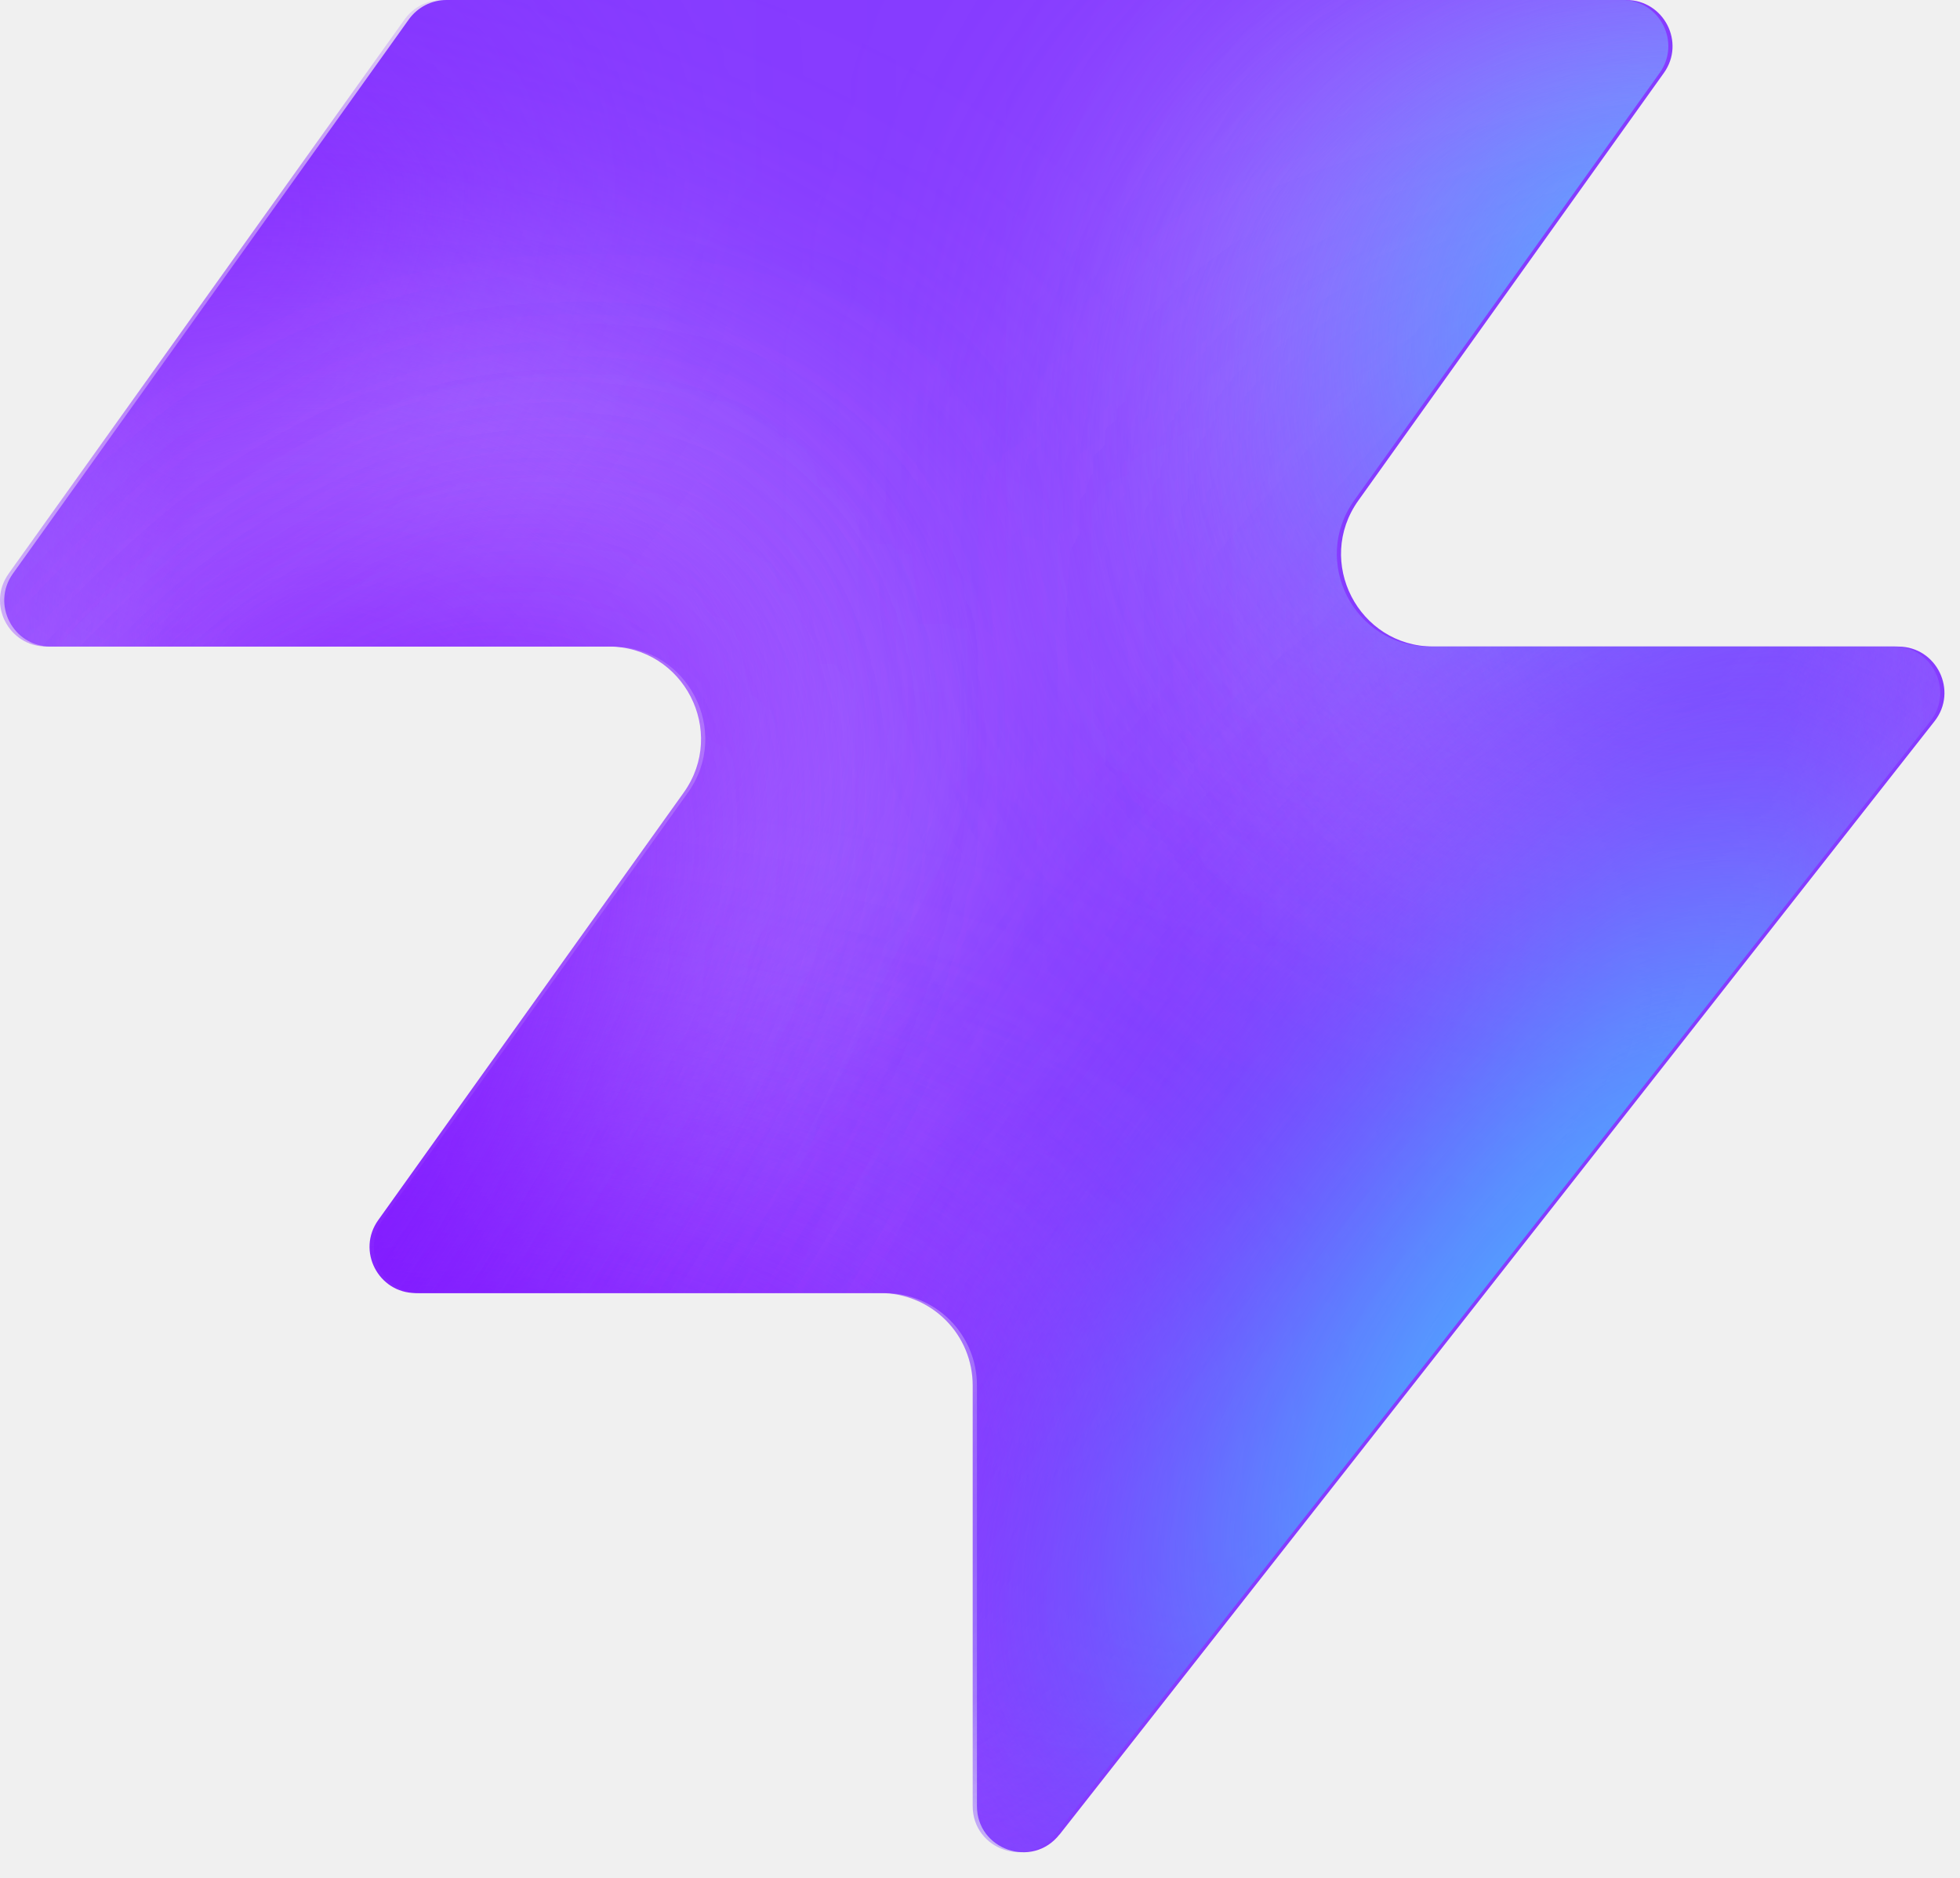
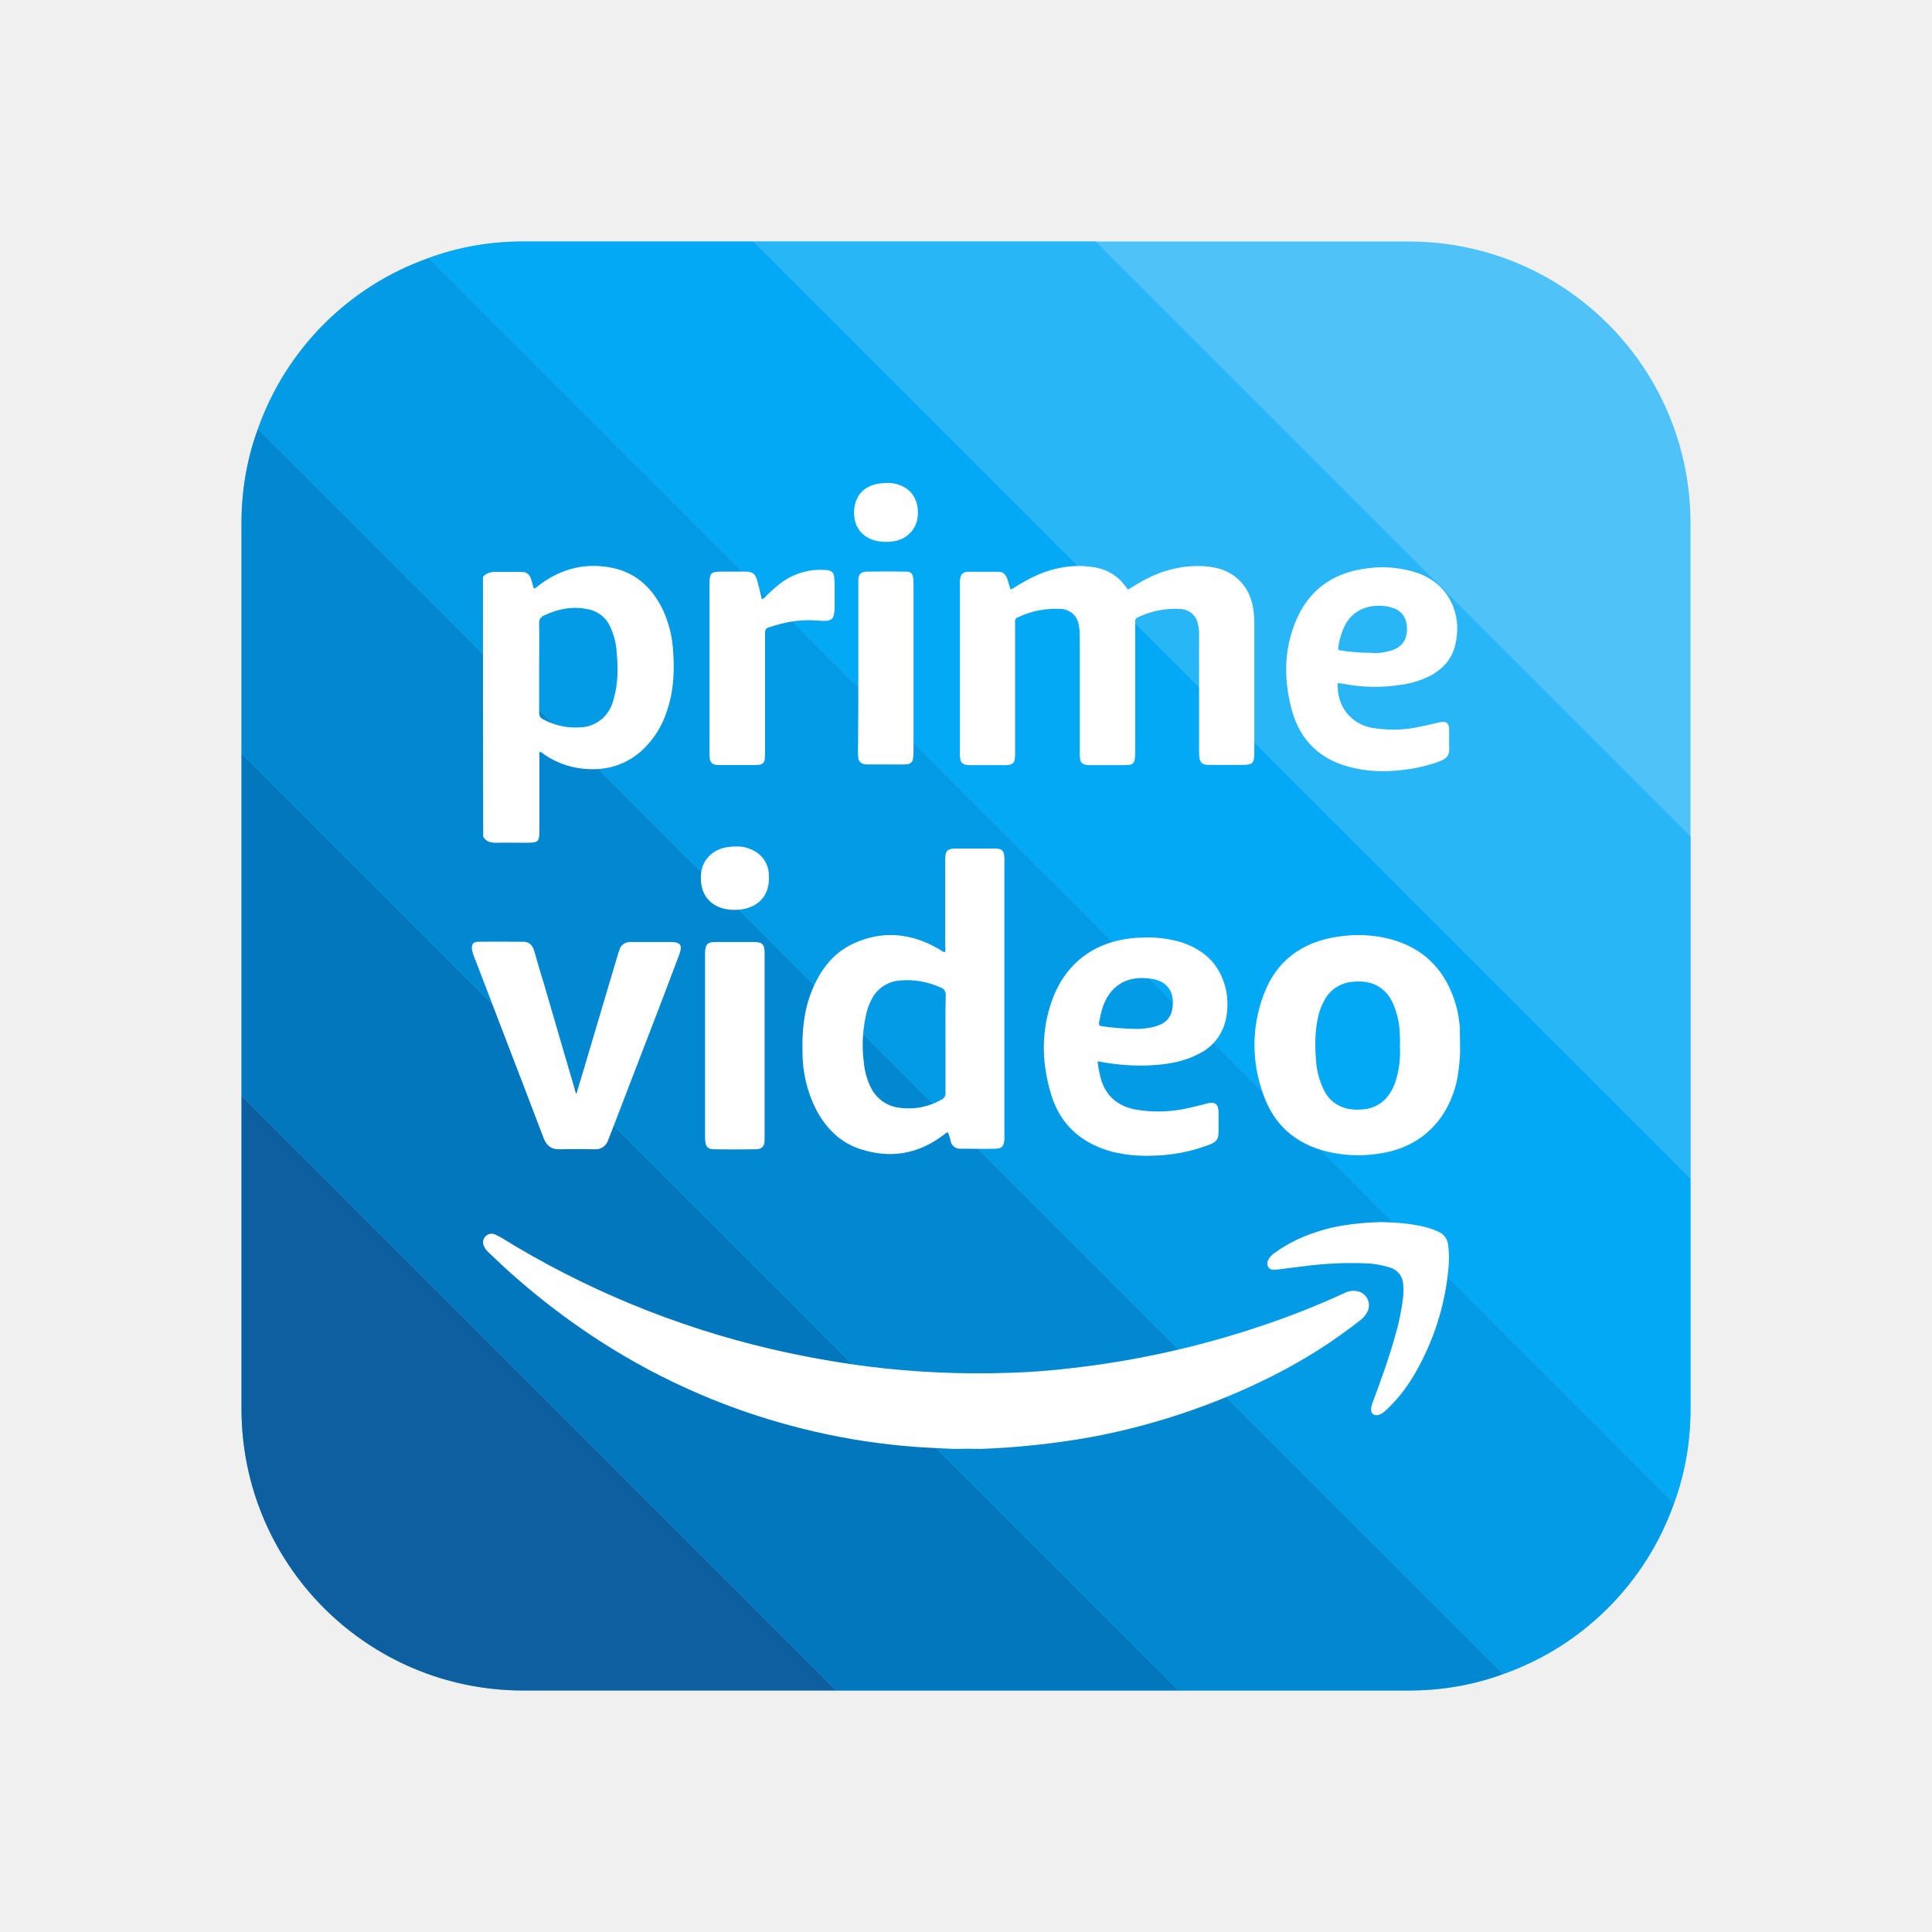
- <svg xmlns="http://www.w3.org/2000/svg" width="48" height="46" fill="none" viewBox="0 0 48 46">
-   <path fill="#863bff" d="M25.946 44.938c-.664.845-2.021.375-2.021-.698V33.937a2.26 2.26 0 0 0-2.262-2.262H10.287c-.92 0-1.456-1.04-.92-1.788l7.48-10.471c1.07-1.497 0-3.578-1.842-3.578H1.237c-.92 0-1.456-1.04-.92-1.788L10.013.474c.214-.297.556-.474.92-.474h28.894c.92 0 1.456 1.04.92 1.788l-7.48 10.471c-1.07 1.498 0 3.579 1.842 3.579h11.377c.943 0 1.473 1.088.89 1.83L25.947 44.94z" style="fill:#863bff;fill:color(display-p3 .525 .23 1);fill-opacity:1" />
-   <mask id="a" width="48" height="46" x="0" y="0" maskUnits="userSpaceOnUse" style="mask-type:alpha">
-     <path fill="#000" d="M25.842 44.938c-.664.844-2.021.375-2.021-.698V33.937a2.26 2.26 0 0 0-2.262-2.262H10.183c-.92 0-1.456-1.04-.92-1.788l7.48-10.471c1.07-1.498 0-3.579-1.842-3.579H1.133c-.92 0-1.456-1.04-.92-1.787L9.91.473c.214-.297.556-.474.92-.474h28.894c.92 0 1.456 1.04.92 1.788l-7.48 10.471c-1.07 1.498 0 3.578 1.842 3.578h11.377c.943 0 1.473 1.088.89 1.832L25.843 44.94z" style="fill:#000;fill-opacity:1" />
-   </mask>
-   <g mask="url(#a)">
-     <g filter="url(#b)">
-       <ellipse cx="5.508" cy="14.704" fill="#ede6ff" rx="5.508" ry="14.704" style="fill:#ede6ff;fill:color(display-p3 .927 .903 1);fill-opacity:1" transform="matrix(.00324 1 1 -.00324 -4.47 31.516)" />
-     </g>
-     <g filter="url(#c)">
-       <ellipse cx="10.399" cy="29.851" fill="#ede6ff" rx="10.399" ry="29.851" style="fill:#ede6ff;fill:color(display-p3 .927 .903 1);fill-opacity:1" transform="matrix(.00324 1 1 -.00324 -39.328 7.883)" />
-     </g>
-     <g filter="url(#d)">
-       <ellipse cx="5.508" cy="30.487" fill="#7e14ff" rx="5.508" ry="30.487" style="fill:#7e14ff;fill:color(display-p3 .492 .077 1);fill-opacity:1" transform="rotate(89.814 -25.913 -14.639)scale(1 -1)" />
-     </g>
-     <g filter="url(#e)">
-       <ellipse cx="5.508" cy="30.599" fill="#7e14ff" rx="5.508" ry="30.599" style="fill:#7e14ff;fill:color(display-p3 .492 .077 1);fill-opacity:1" transform="rotate(89.814 -32.644 -3.334)scale(1 -1)" />
-     </g>
-     <g filter="url(#f)">
-       <ellipse cx="5.508" cy="30.599" fill="#7e14ff" rx="5.508" ry="30.599" style="fill:#7e14ff;fill:color(display-p3 .492 .077 1);fill-opacity:1" transform="matrix(.00324 1 1 -.00324 -34.34 30.47)" />
-     </g>
-     <g filter="url(#g)">
-       <ellipse cx="14.072" cy="22.078" fill="#ede6ff" rx="14.072" ry="22.078" style="fill:#ede6ff;fill:color(display-p3 .927 .903 1);fill-opacity:1" transform="rotate(93.35 24.506 48.493)scale(-1 1)" />
-     </g>
-     <g filter="url(#h)">
-       <ellipse cx="3.47" cy="21.501" fill="#7e14ff" rx="3.47" ry="21.501" style="fill:#7e14ff;fill:color(display-p3 .492 .077 1);fill-opacity:1" transform="rotate(89.009 28.708 47.59)scale(-1 1)" />
-     </g>
-     <g filter="url(#i)">
-       <ellipse cx="3.47" cy="21.501" fill="#7e14ff" rx="3.47" ry="21.501" style="fill:#7e14ff;fill:color(display-p3 .492 .077 1);fill-opacity:1" transform="rotate(89.009 28.708 47.59)scale(-1 1)" />
-     </g>
-     <g filter="url(#j)">
-       <ellipse cx=".387" cy="8.972" fill="#7e14ff" rx="4.407" ry="29.108" style="fill:#7e14ff;fill:color(display-p3 .492 .077 1);fill-opacity:1" transform="rotate(39.51 .387 8.972)" />
-     </g>
-     <g filter="url(#k)">
-       <ellipse cx="47.523" cy="-6.092" fill="#7e14ff" rx="4.407" ry="29.108" style="fill:#7e14ff;fill:color(display-p3 .492 .077 1);fill-opacity:1" transform="rotate(37.892 47.523 -6.092)" />
-     </g>
-     <g filter="url(#l)">
-       <ellipse cx="41.412" cy="6.333" fill="#47bfff" rx="5.971" ry="9.665" style="fill:#47bfff;fill:color(display-p3 .28 .748 1);fill-opacity:1" transform="rotate(37.892 41.412 6.333)" />
-     </g>
-     <g filter="url(#m)">
-       <ellipse cx="-1.879" cy="38.332" fill="#7e14ff" rx="4.407" ry="29.108" style="fill:#7e14ff;fill:color(display-p3 .492 .077 1);fill-opacity:1" transform="rotate(37.892 -1.88 38.332)" />
-     </g>
-     <g filter="url(#n)">
-       <ellipse cx="-1.879" cy="38.332" fill="#7e14ff" rx="4.407" ry="29.108" style="fill:#7e14ff;fill:color(display-p3 .492 .077 1);fill-opacity:1" transform="rotate(37.892 -1.88 38.332)" />
-     </g>
-     <g filter="url(#o)">
-       <ellipse cx="35.651" cy="29.907" fill="#7e14ff" rx="4.407" ry="29.108" style="fill:#7e14ff;fill:color(display-p3 .492 .077 1);fill-opacity:1" transform="rotate(37.892 35.651 29.907)" />
-     </g>
-     <g filter="url(#p)">
-       <ellipse cx="38.418" cy="32.4" fill="#47bfff" rx="5.971" ry="15.297" style="fill:#47bfff;fill:color(display-p3 .28 .748 1);fill-opacity:1" transform="rotate(37.892 38.418 32.4)" />
-     </g>
-   </g>
-   <defs>
-     <filter id="b" width="60.045" height="41.654" x="-19.77" y="16.149" color-interpolation-filters="sRGB" filterUnits="userSpaceOnUse">
-       <feFlood flood-opacity="0" result="BackgroundImageFix" />
-       <feBlend in="SourceGraphic" in2="BackgroundImageFix" result="shape" />
-       <feGaussianBlur result="effect1_foregroundBlur_2002_17158" stdDeviation="7.659" />
-     </filter>
-     <filter id="c" width="90.34" height="51.437" x="-54.613" y="-7.533" color-interpolation-filters="sRGB" filterUnits="userSpaceOnUse">
-       <feFlood flood-opacity="0" result="BackgroundImageFix" />
-       <feBlend in="SourceGraphic" in2="BackgroundImageFix" result="shape" />
-       <feGaussianBlur result="effect1_foregroundBlur_2002_17158" stdDeviation="7.659" />
-     </filter>
-     <filter id="d" width="79.355" height="29.4" x="-49.64" y="2.03" color-interpolation-filters="sRGB" filterUnits="userSpaceOnUse">
-       <feFlood flood-opacity="0" result="BackgroundImageFix" />
-       <feBlend in="SourceGraphic" in2="BackgroundImageFix" result="shape" />
-       <feGaussianBlur result="effect1_foregroundBlur_2002_17158" stdDeviation="4.596" />
-     </filter>
-     <filter id="e" width="79.579" height="29.4" x="-45.045" y="20.029" color-interpolation-filters="sRGB" filterUnits="userSpaceOnUse">
-       <feFlood flood-opacity="0" result="BackgroundImageFix" />
-       <feBlend in="SourceGraphic" in2="BackgroundImageFix" result="shape" />
-       <feGaussianBlur result="effect1_foregroundBlur_2002_17158" stdDeviation="4.596" />
-     </filter>
-     <filter id="f" width="79.579" height="29.4" x="-43.513" y="21.178" color-interpolation-filters="sRGB" filterUnits="userSpaceOnUse">
-       <feFlood flood-opacity="0" result="BackgroundImageFix" />
-       <feBlend in="SourceGraphic" in2="BackgroundImageFix" result="shape" />
-       <feGaussianBlur result="effect1_foregroundBlur_2002_17158" stdDeviation="4.596" />
-     </filter>
-     <filter id="g" width="74.749" height="58.852" x="15.756" y="-17.901" color-interpolation-filters="sRGB" filterUnits="userSpaceOnUse">
-       <feFlood flood-opacity="0" result="BackgroundImageFix" />
-       <feBlend in="SourceGraphic" in2="BackgroundImageFix" result="shape" />
-       <feGaussianBlur result="effect1_foregroundBlur_2002_17158" stdDeviation="7.659" />
-     </filter>
-     <filter id="h" width="61.377" height="25.362" x="23.548" y="2.284" color-interpolation-filters="sRGB" filterUnits="userSpaceOnUse">
-       <feFlood flood-opacity="0" result="BackgroundImageFix" />
-       <feBlend in="SourceGraphic" in2="BackgroundImageFix" result="shape" />
-       <feGaussianBlur result="effect1_foregroundBlur_2002_17158" stdDeviation="4.596" />
-     </filter>
-     <filter id="i" width="61.377" height="25.362" x="23.548" y="2.284" color-interpolation-filters="sRGB" filterUnits="userSpaceOnUse">
-       <feFlood flood-opacity="0" result="BackgroundImageFix" />
-       <feBlend in="SourceGraphic" in2="BackgroundImageFix" result="shape" />
-       <feGaussianBlur result="effect1_foregroundBlur_2002_17158" stdDeviation="4.596" />
-     </filter>
-     <filter id="j" width="56.045" height="63.649" x="-27.636" y="-22.853" color-interpolation-filters="sRGB" filterUnits="userSpaceOnUse">
-       <feFlood flood-opacity="0" result="BackgroundImageFix" />
-       <feBlend in="SourceGraphic" in2="BackgroundImageFix" result="shape" />
-       <feGaussianBlur result="effect1_foregroundBlur_2002_17158" stdDeviation="4.596" />
-     </filter>
-     <filter id="k" width="54.814" height="64.646" x="20.116" y="-38.415" color-interpolation-filters="sRGB" filterUnits="userSpaceOnUse">
-       <feFlood flood-opacity="0" result="BackgroundImageFix" />
-       <feBlend in="SourceGraphic" in2="BackgroundImageFix" result="shape" />
-       <feGaussianBlur result="effect1_foregroundBlur_2002_17158" stdDeviation="4.596" />
-     </filter>
-     <filter id="l" width="33.541" height="35.313" x="24.641" y="-11.323" color-interpolation-filters="sRGB" filterUnits="userSpaceOnUse">
-       <feFlood flood-opacity="0" result="BackgroundImageFix" />
-       <feBlend in="SourceGraphic" in2="BackgroundImageFix" result="shape" />
-       <feGaussianBlur result="effect1_foregroundBlur_2002_17158" stdDeviation="4.596" />
-     </filter>
-     <filter id="m" width="54.814" height="64.646" x="-29.286" y="6.009" color-interpolation-filters="sRGB" filterUnits="userSpaceOnUse">
-       <feFlood flood-opacity="0" result="BackgroundImageFix" />
-       <feBlend in="SourceGraphic" in2="BackgroundImageFix" result="shape" />
-       <feGaussianBlur result="effect1_foregroundBlur_2002_17158" stdDeviation="4.596" />
-     </filter>
-     <filter id="n" width="54.814" height="64.646" x="-29.286" y="6.009" color-interpolation-filters="sRGB" filterUnits="userSpaceOnUse">
-       <feFlood flood-opacity="0" result="BackgroundImageFix" />
-       <feBlend in="SourceGraphic" in2="BackgroundImageFix" result="shape" />
-       <feGaussianBlur result="effect1_foregroundBlur_2002_17158" stdDeviation="4.596" />
-     </filter>
-     <filter id="o" width="54.814" height="64.646" x="8.244" y="-2.416" color-interpolation-filters="sRGB" filterUnits="userSpaceOnUse">
-       <feFlood flood-opacity="0" result="BackgroundImageFix" />
-       <feBlend in="SourceGraphic" in2="BackgroundImageFix" result="shape" />
-       <feGaussianBlur result="effect1_foregroundBlur_2002_17158" stdDeviation="4.596" />
-     </filter>
-     <filter id="p" width="39.409" height="43.623" x="18.713" y="10.588" color-interpolation-filters="sRGB" filterUnits="userSpaceOnUse">
-       <feFlood flood-opacity="0" result="BackgroundImageFix" />
-       <feBlend in="SourceGraphic" in2="BackgroundImageFix" result="shape" />
-       <feGaussianBlur result="effect1_foregroundBlur_2002_17158" stdDeviation="4.596" />
-     </filter>
-   </defs>
+ <svg xmlns="http://www.w3.org/2000/svg" viewBox="0 0 48 48" width="48px" height="48px">
+   <path fill="#4fc3f7" d="M42,13v22c0,0.83-0.14,1.62-0.41,2.35c-0.7,1.98-2.26,3.54-4.24,4.24C36.62,41.86,35.83,42,35,42H13 c-3.87,0-7-3.13-7-7V13c0-0.83,0.14-1.62,0.41-2.35c0.7-1.98,2.26-3.54,4.24-4.24C11.38,6.14,12.17,6,13,6h22C38.87,6,42,9.13,42,13 z" />
+   <path fill="#0e5fa0" d="M20.78,42H13c-3.87,0-7-3.13-7-7v-7.78L20.78,42z" />
+   <polygon fill="#0277bd" points="29.28,42 20.78,42 6,27.22 6,18.72" />
+   <path fill="#0288d1" d="M37.35,41.59C36.62,41.86,35.83,42,35,42h-5.72L6,18.72V13c0-0.83,0.14-1.62,0.41-2.35L37.35,41.59z" />
+   <path fill="#039be5" d="M41.59,37.35c-0.7,1.98-2.26,3.54-4.24,4.24L6.41,10.65c0.7-1.98,2.26-3.54,4.24-4.24L41.59,37.35z" />
+   <path fill="#03a9f4" d="M42,29.28V35c0,0.83-0.14,1.62-0.41,2.35L10.65,6.41C11.38,6.14,12.17,6,13,6h5.72L42,29.28z" />
+   <polygon fill="#29b6f6" points="42,20.78 42,29.28 18.72,6 27.22,6" />
+   <path fill="#fff" d="M28.018,14.651c0.154-0.092,0.313-0.191,0.48-0.277c0.431-0.221,0.91-0.332,1.397-0.308 c0.351,0.019,0.671,0.117,0.917,0.375c0.234,0.24,0.32,0.535,0.345,0.855c0.006,0.068,0.006,0.135,0.006,0.209v3.186 c0,0.277-0.037,0.313-0.313,0.313h-0.75c-0.049,0-0.098,0-0.148-0.006c-0.073-0.006-0.135-0.068-0.148-0.141 c-0.013-0.068-0.013-0.135-0.013-0.203v-2.849c0.006-0.117-0.006-0.227-0.037-0.338c-0.049-0.191-0.221-0.326-0.418-0.338 c-0.363-0.024-0.726,0.049-1.058,0.203c-0.049,0.013-0.08,0.062-0.073,0.111v3.236c0,0.062,0,0.117-0.013,0.178 c0,0.086-0.068,0.148-0.154,0.148l0,0c-0.092,0.006-0.184,0.006-0.283,0.006h-0.652c-0.227,0-0.277-0.056-0.277-0.283v-2.91 c0-0.105-0.006-0.216-0.03-0.32c-0.043-0.209-0.221-0.357-0.431-0.369c-0.369-0.024-0.744,0.049-1.077,0.209 c-0.049,0.013-0.08,0.068-0.068,0.117v3.279c0,0.227-0.049,0.277-0.277,0.277h-0.825c-0.216,0-0.27-0.062-0.27-0.27v-4.27 c0-0.049,0.006-0.098,0.019-0.148c0.024-0.073,0.098-0.117,0.172-0.117h0.769c0.111,0,0.178,0.068,0.216,0.172 c0.03,0.086,0.049,0.167,0.08,0.259c0.062,0,0.098-0.043,0.141-0.068c0.338-0.209,0.695-0.388,1.095-0.461 c0.308-0.062,0.615-0.062,0.923,0c0.289,0.062,0.548,0.234,0.714,0.48c0.013,0.019,0.024,0.03,0.037,0.043 C28.006,14.638,28.012,14.638,28.018,14.651z M18.926,14.885c0.043-0.013,0.08-0.037,0.105-0.073 c0.111-0.111,0.227-0.216,0.351-0.313c0.32-0.246,0.72-0.369,1.12-0.338c0.16,0.006,0.216,0.056,0.227,0.209 c0.013,0.209,0.006,0.424,0.006,0.634c0.006,0.086,0,0.167-0.013,0.252c-0.024,0.111-0.068,0.154-0.178,0.167 c-0.086,0.006-0.167,0-0.252-0.006c-0.412-0.037-0.812,0.043-1.2,0.172c-0.086,0.03-0.086,0.092-0.086,0.16V18.7 c0,0.056,0,0.105-0.006,0.16c-0.006,0.08-0.068,0.141-0.148,0.141c-0.043,0.006-0.092,0.006-0.135,0.006h-0.8 c-0.043,0-0.092,0-0.135-0.006c-0.08-0.006-0.141-0.073-0.148-0.154c-0.006-0.049-0.006-0.098-0.006-0.148v-4.184 c0-0.283,0.03-0.313,0.313-0.313h0.591c0.16,0,0.234,0.056,0.277,0.209C18.852,14.565,18.889,14.719,18.926,14.885z M21.325,16.595 v-2.184c0.006-0.148,0.062-0.203,0.209-0.209c0.32-0.006,0.64-0.006,0.96,0c0.141,0,0.184,0.043,0.197,0.184 c0.006,0.056,0.006,0.105,0.006,0.16v4.097c0,0.068-0.006,0.135-0.013,0.203c-0.006,0.08-0.068,0.135-0.148,0.141 c-0.037,0.006-0.068,0.006-0.105,0.006h-0.855c-0.03,0-0.056,0-0.086-0.006c-0.086-0.006-0.16-0.073-0.167-0.16 c-0.006-0.049-0.006-0.098-0.006-0.148C21.325,17.997,21.325,17.296,21.325,16.595z M22.039,11.999 c0.098-0.006,0.197,0.013,0.289,0.043c0.332,0.111,0.504,0.4,0.474,0.775c-0.024,0.32-0.264,0.578-0.585,0.628 c-0.135,0.024-0.277,0.024-0.412,0c-0.351-0.068-0.609-0.326-0.585-0.769C21.257,12.239,21.546,11.999,22.039,11.999z M16.717,16.091c-0.024-0.32-0.111-0.634-0.24-0.923c-0.252-0.529-0.64-0.917-1.23-1.052c-0.677-0.148-1.286,0-1.84,0.412 c-0.037,0.037-0.08,0.068-0.129,0.092c-0.013-0.006-0.024-0.013-0.024-0.019c-0.019-0.062-0.03-0.123-0.049-0.184 c-0.049-0.154-0.111-0.209-0.277-0.209c-0.184,0-0.375,0.006-0.56,0c-0.141-0.006-0.27,0.013-0.369,0.123 c0,2.153,0,4.313,0.006,6.459c0.08,0.129,0.203,0.154,0.345,0.148c0.221-0.006,0.443,0,0.664,0c0.388,0,0.388,0,0.388-0.381v-1.753 c0-0.043-0.019-0.092,0.024-0.129c0.308,0.24,0.683,0.388,1.071,0.424c0.542,0.056,1.033-0.08,1.446-0.449 c0.302-0.277,0.523-0.634,0.64-1.028C16.749,17.118,16.76,16.607,16.717,16.091z M15.247,17.364 c-0.043,0.191-0.141,0.363-0.283,0.492c-0.16,0.135-0.357,0.216-0.566,0.216c-0.313,0.019-0.621-0.049-0.898-0.197 c-0.068-0.03-0.111-0.098-0.105-0.172v-1.114c0-0.369,0.006-0.739,0-1.107c-0.006-0.086,0.043-0.16,0.123-0.191 c0.338-0.16,0.689-0.234,1.058-0.16c0.259,0.037,0.48,0.203,0.585,0.443c0.092,0.197,0.148,0.412,0.16,0.628 C15.358,16.595,15.358,16.989,15.247,17.364z M33.408,16.995c0.461,0.086,0.935,0.092,1.397,0.019 c0.27-0.037,0.529-0.117,0.769-0.246c0.277-0.16,0.48-0.381,0.566-0.689c0.216-0.775-0.117-1.557-0.923-1.845 c-0.394-0.129-0.812-0.172-1.224-0.117c-0.972,0.111-1.605,0.646-1.894,1.575c-0.203,0.634-0.178,1.279-0.013,1.919 c0.216,0.818,0.757,1.304,1.575,1.476c0.467,0.105,0.941,0.086,1.409,0.013c0.246-0.043,0.492-0.105,0.726-0.197 c0.141-0.056,0.216-0.141,0.209-0.302c-0.006-0.148,0-0.302,0-0.455c0-0.184-0.073-0.24-0.252-0.197 c-0.179,0.043-0.351,0.08-0.529,0.117c-0.381,0.08-0.775,0.08-1.157,0.013c-0.523-0.105-0.861-0.553-0.831-1.107 C33.291,16.977,33.352,16.982,33.408,16.995z M33.254,16.054c0.019-0.148,0.062-0.289,0.117-0.424 c0.184-0.449,0.572-0.603,0.966-0.578c0.111,0.006,0.221,0.03,0.326,0.073c0.16,0.068,0.264,0.216,0.283,0.388 c0.019,0.105,0.013,0.216-0.019,0.32c-0.073,0.221-0.252,0.313-0.467,0.357c-0.129,0.03-0.264,0.043-0.4,0.03 c-0.24,0-0.486-0.019-0.726-0.056C33.241,16.152,33.241,16.152,33.254,16.054z" />
+   <path fill="#fff" d="M14.322,27.167c0.039-0.132,0.079-0.258,0.119-0.389c0.303-1.023,0.607-2.039,0.91-3.063l0.039-0.119 c0.033-0.119,0.145-0.192,0.264-0.192h1.004c0.251,0,0.303,0.073,0.218,0.311l-0.396,1.049c-0.442,1.149-0.885,2.304-1.327,3.452 c-0.013,0.039-0.033,0.079-0.047,0.119c-0.047,0.139-0.184,0.231-0.33,0.218c-0.29-0.006-0.581-0.006-0.871,0 c-0.205,0.006-0.323-0.086-0.396-0.27c-0.165-0.436-0.337-0.878-0.501-1.313c-0.396-1.037-0.799-2.073-1.195-3.116 c-0.039-0.079-0.066-0.172-0.086-0.258c-0.02-0.132,0.026-0.198,0.158-0.198c0.376-0.006,0.753,0,1.122,0 c0.158,0,0.231,0.106,0.27,0.244c0.073,0.251,0.145,0.509,0.225,0.759c0.27,0.918,0.534,1.842,0.806,2.759 C14.302,27.167,14.309,27.167,14.322,27.167z M18.996,25.979v2.376c-0.013,0.132-0.073,0.192-0.205,0.198 c-0.356,0.006-0.706,0.006-1.063,0c-0.132,0-0.192-0.066-0.205-0.192c-0.006-0.039-0.006-0.086-0.006-0.125v-4.568 c0.006-0.205,0.059-0.264,0.264-0.264h0.951c0.205,0,0.264,0.059,0.264,0.264V25.979L18.996,25.979z M18.263,21.034 c0.132-0.013,0.264,0.013,0.389,0.066c0.258,0.099,0.436,0.337,0.449,0.614c0.053,0.601-0.35,0.904-0.885,0.891 c-0.073,0-0.145-0.013-0.218-0.026c-0.409-0.099-0.62-0.416-0.581-0.871c0.033-0.363,0.317-0.634,0.706-0.667 C18.17,21.034,18.217,21.028,18.263,21.034z M36.27,25.596c0.006-0.075-0.02-0.231-0.02-0.237c-0.013-0.125-0.039-0.251-0.073-0.37 c-0.244-0.871-0.792-1.446-1.683-1.67c-0.416-0.099-0.838-0.112-1.261-0.047c-0.891,0.132-1.532,0.607-1.842,1.452 c-0.303,0.806-0.297,1.69,0.006,2.495c0.264,0.732,0.792,1.195,1.552,1.386c0.403,0.099,0.825,0.125,1.241,0.066 c1.386-0.165,1.961-1.215,2.053-2.125c0,0,0.033-0.274,0.033-0.399L36.27,25.596z M34.686,26.823 c-0.039,0.139-0.099,0.264-0.184,0.383c-0.145,0.205-0.376,0.337-0.627,0.356c-0.125,0.013-0.251,0.013-0.376-0.013 c-0.278-0.053-0.509-0.237-0.62-0.495c-0.099-0.205-0.158-0.429-0.178-0.654c-0.033-0.389-0.039-0.779,0.053-1.162 c0.033-0.152,0.099-0.303,0.178-0.436c0.145-0.237,0.396-0.389,0.673-0.409c0.125-0.013,0.251-0.013,0.376,0.013 c0.264,0.053,0.482,0.225,0.601,0.468c0.112,0.231,0.178,0.489,0.192,0.746c0.006,0.119,0.013,0.237,0.006,0.356 C34.798,26.269,34.765,26.553,34.686,26.823z M24.699,21.081h-0.918c-0.251,0-0.297,0.047-0.297,0.297v2.139 c0,0.047,0.02,0.092-0.013,0.139c-0.059-0.006-0.092-0.047-0.139-0.073c-0.687-0.403-1.406-0.475-2.133-0.139 c-0.509,0.237-0.825,0.667-1.03,1.175c-0.198,0.489-0.244,1.004-0.231,1.525c0,0.489,0.112,0.97,0.33,1.406 c0.251,0.482,0.614,0.851,1.142,1.01c0.72,0.225,1.393,0.112,2.006-0.343c0.047-0.026,0.073-0.073,0.132-0.086 c0.033,0.073,0.059,0.152,0.073,0.231c0.026,0.106,0.119,0.178,0.231,0.178h0.158c0.237,0,0.468,0.006,0.7,0 c0.184,0,0.237-0.059,0.244-0.251v-6.957C24.949,21.127,24.897,21.081,24.699,21.081z M23.491,25.939v1.201 c0.013,0.079-0.033,0.152-0.106,0.184c-0.317,0.178-0.68,0.251-1.037,0.198c-0.303-0.033-0.568-0.218-0.706-0.489 c-0.106-0.211-0.165-0.436-0.184-0.667c-0.053-0.416-0.02-0.838,0.079-1.241c0.033-0.112,0.073-0.218,0.132-0.323 c0.139-0.258,0.403-0.423,0.693-0.442c0.35-0.033,0.7,0.033,1.016,0.178c0.079,0.026,0.125,0.106,0.119,0.192 C23.484,25.14,23.491,25.537,23.491,25.939L23.491,25.939z M28.685,26.461c0.383-0.026,0.765-0.099,1.109-0.284 c0.35-0.172,0.594-0.495,0.667-0.878c0.047-0.237,0.047-0.489-0.006-0.726c-0.139-0.594-0.515-0.963-1.082-1.155 c-0.317-0.099-0.654-0.139-0.984-0.125c-1.109,0.026-1.953,0.587-2.297,1.697c-0.231,0.732-0.198,1.479,0.026,2.211 c0.231,0.753,0.759,1.208,1.511,1.413c0.323,0.079,0.66,0.112,0.99,0.099c0.482-0.006,0.963-0.099,1.419-0.27 c0.192-0.073,0.237-0.139,0.237-0.343v-0.475c-0.006-0.192-0.086-0.258-0.278-0.211c-0.145,0.039-0.284,0.073-0.429,0.106 c-0.442,0.106-0.904,0.125-1.354,0.047c-0.449-0.086-0.753-0.343-0.871-0.792c-0.033-0.132-0.059-0.264-0.073-0.403 c0.033,0,0.066,0,0.092,0.013C27.801,26.461,28.243,26.494,28.685,26.461z M27.306,25.404c0.047-0.258,0.106-0.509,0.264-0.72 c0.244-0.323,0.581-0.416,0.963-0.376c0.033,0,0.059,0.013,0.092,0.013c0.462,0.073,0.574,0.442,0.489,0.799 c-0.066,0.264-0.284,0.363-0.528,0.409c-0.132,0.026-0.27,0.039-0.409,0.033c-0.27-0.006-0.534-0.026-0.799-0.066 C27.319,25.49,27.293,25.464,27.306,25.404L27.306,25.404z" />
+   <path fill="#fff" d="M24.374,35.998c-0.231-0.006-0.463-0.006-0.693,0c-0.318-0.017-0.636-0.029-0.954-0.052 c-0.844-0.064-1.683-0.191-2.503-0.382c-2.839-0.659-5.331-1.983-7.505-3.908c-0.203-0.18-0.393-0.364-0.59-0.55 c-0.046-0.041-0.087-0.099-0.11-0.156c-0.035-0.081-0.017-0.168,0.041-0.231c0.058-0.063,0.151-0.087,0.231-0.052 c0.052,0.023,0.104,0.046,0.151,0.075c2.076,1.284,4.342,2.22,6.718,2.775c0.798,0.185,1.601,0.329,2.411,0.434 c1.162,0.145,2.335,0.197,3.503,0.156c0.63-0.017,1.255-0.075,1.879-0.156c1.457-0.185,2.897-0.515,4.29-0.977 c0.734-0.242,1.451-0.521,2.151-0.844c0.104-0.058,0.231-0.075,0.347-0.046c0.191,0.046,0.306,0.242,0.26,0.434 c-0.006,0.023-0.017,0.052-0.029,0.075c-0.046,0.087-0.11,0.162-0.191,0.219c-0.665,0.521-1.382,0.977-2.139,1.359 c-1.428,0.722-2.955,1.237-4.527,1.532C26.207,35.865,25.294,35.963,24.374,35.998z M34.313,30.361 c0.382,0.012,0.757,0.035,1.127,0.133c0.104,0.029,0.203,0.064,0.3,0.11c0.133,0.052,0.219,0.18,0.237,0.318 c0.023,0.162,0.029,0.329,0.017,0.497c-0.075,0.989-0.382,1.942-0.891,2.792c-0.185,0.306-0.41,0.584-0.67,0.827 c-0.052,0.052-0.116,0.093-0.185,0.116c-0.11,0.029-0.18-0.029-0.185-0.139c0.006-0.058,0.017-0.116,0.041-0.174 c0.203-0.544,0.399-1.081,0.555-1.642c0.093-0.306,0.156-0.618,0.197-0.937c0.012-0.116,0.017-0.231,0.006-0.347 c-0.006-0.197-0.133-0.364-0.324-0.422c-0.18-0.058-0.364-0.093-0.555-0.104c-0.532-0.023-1.063,0-1.59,0.07l-0.699,0.087 c-0.075,0.006-0.145,0-0.185-0.07c-0.041-0.07-0.023-0.139,0.017-0.208c0.046-0.064,0.104-0.122,0.174-0.162 c0.428-0.306,0.908-0.492,1.417-0.613C33.509,30.412,33.908,30.373,34.313,30.361z" />
</svg>
